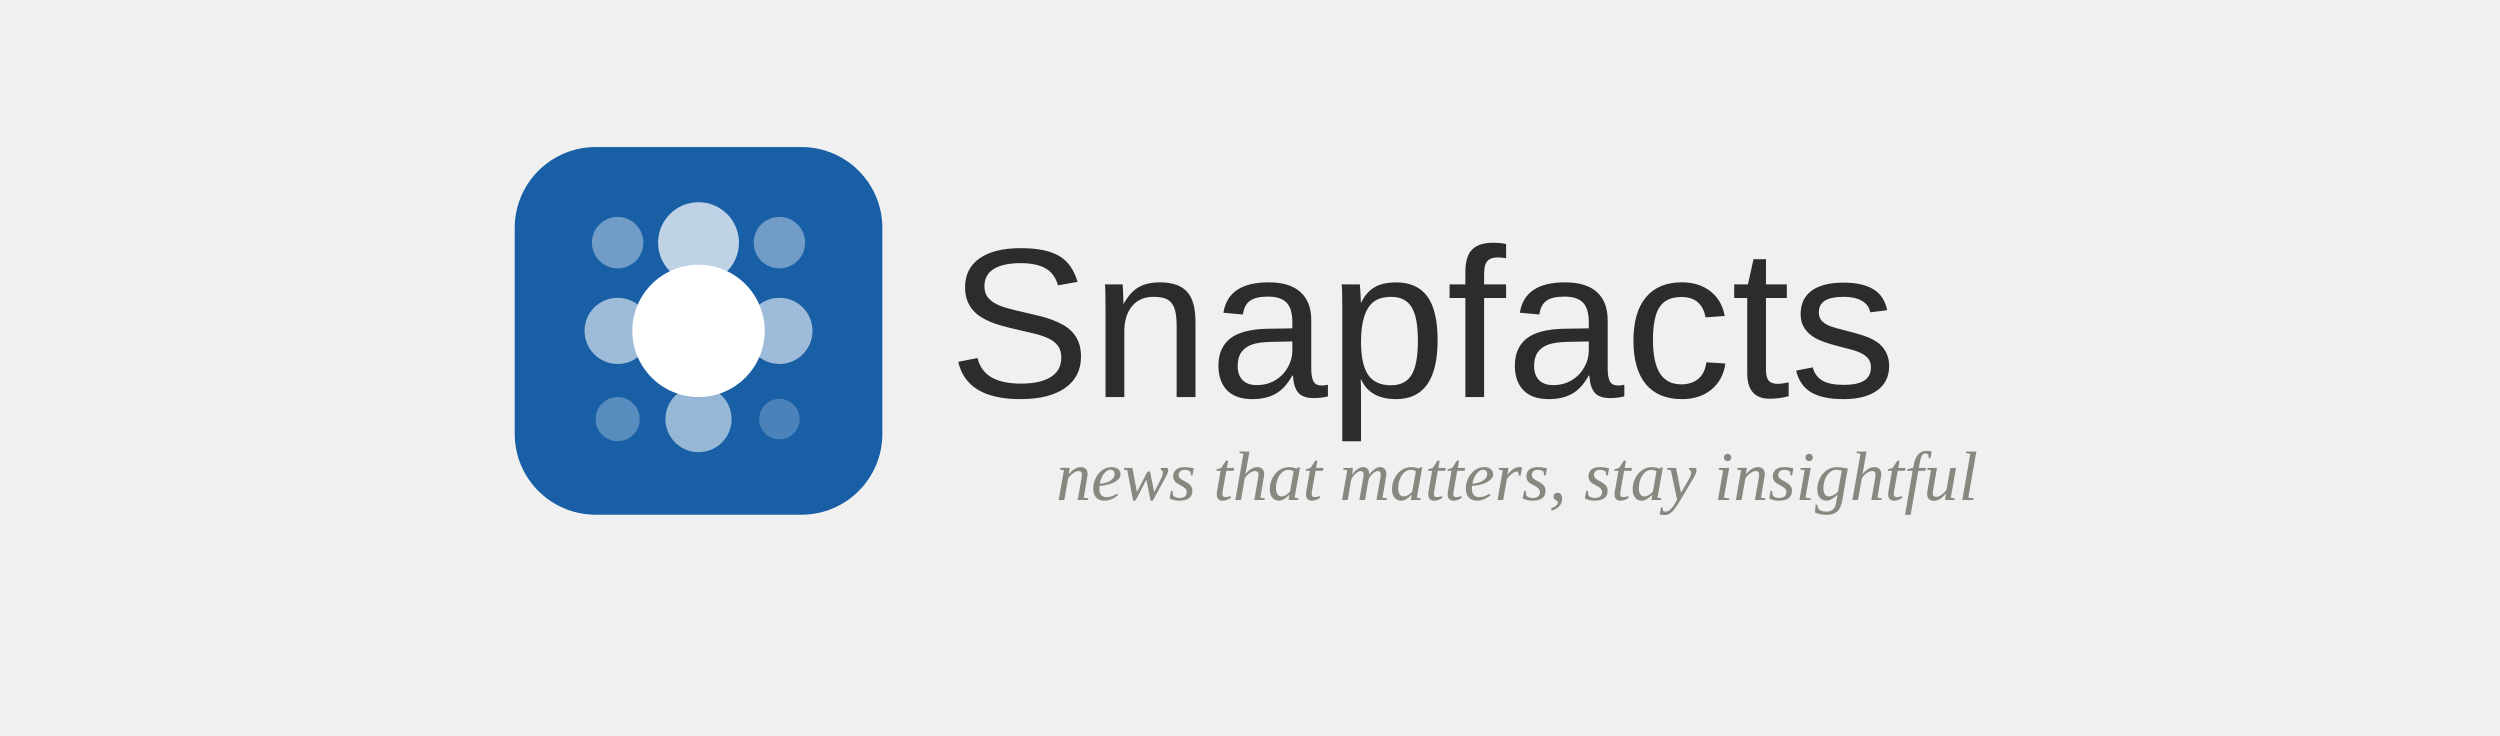
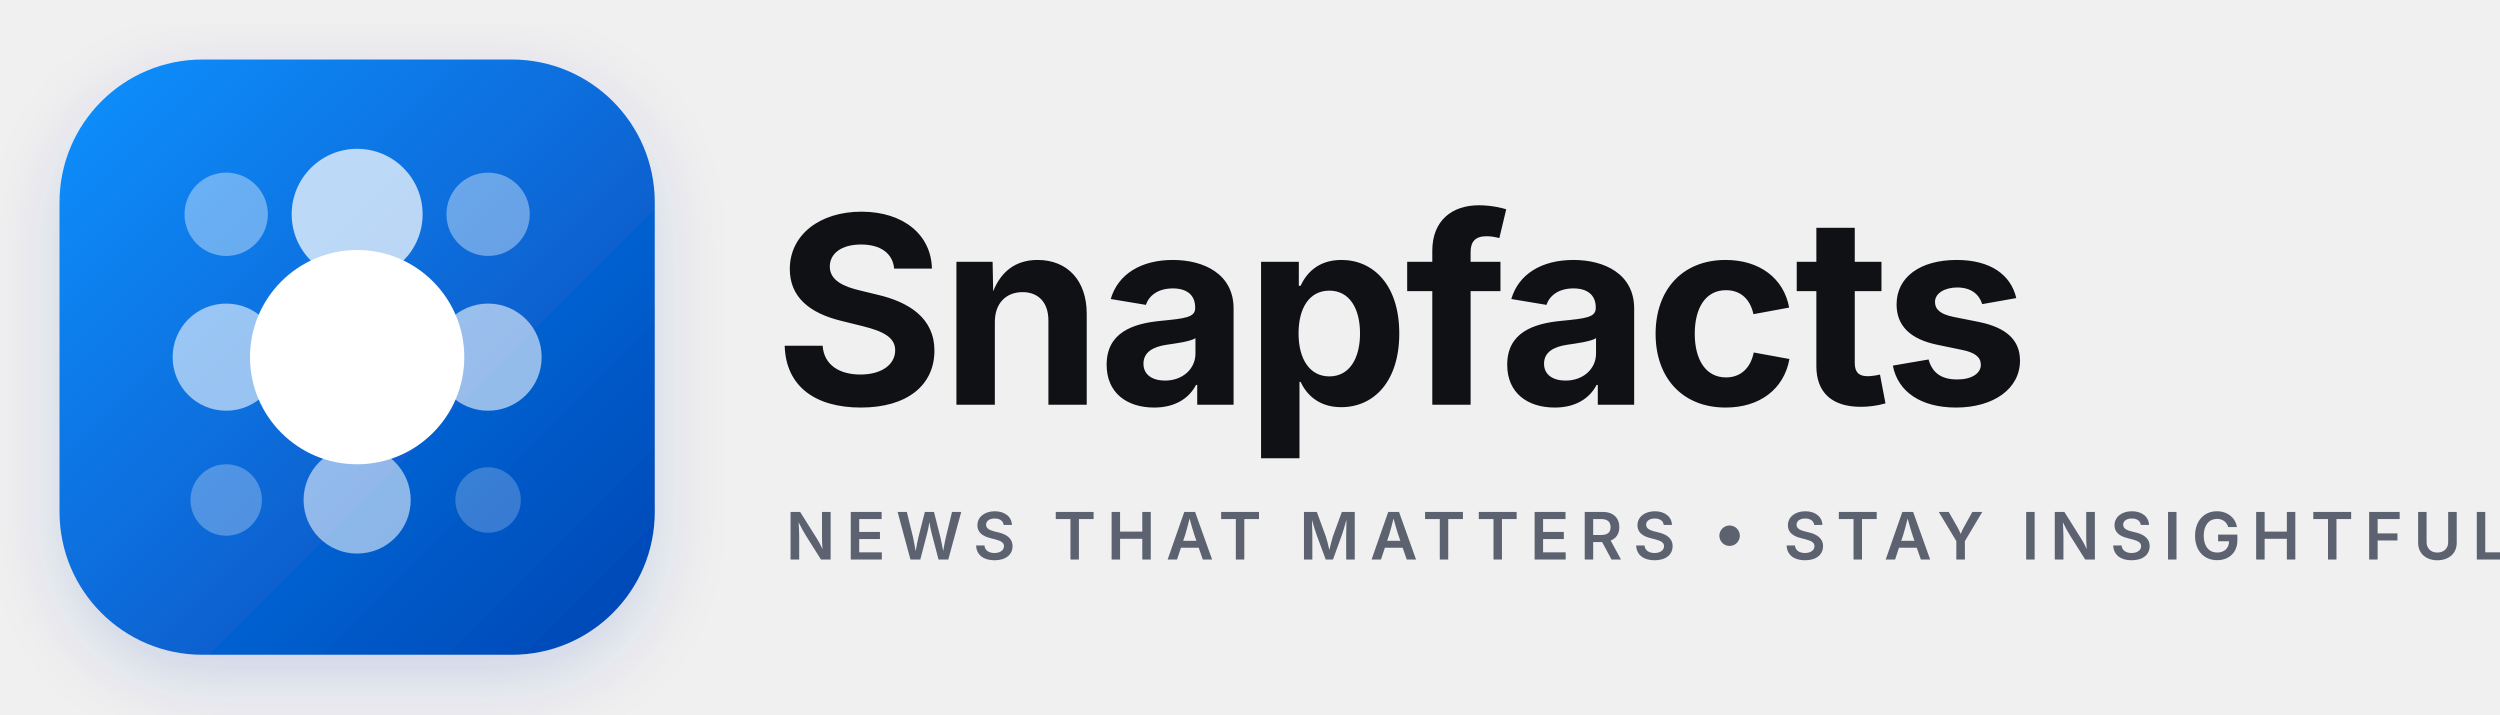
- <svg xmlns="http://www.w3.org/2000/svg" width="680" height="200" viewBox="0 0 680 200" role="img" aria-label="Snapfacts">
-   <rect x="140" y="40" width="100" height="100" rx="22" fill="#185FA5" />
-   <circle cx="168" cy="66" r="7" fill="#ffffff" opacity="0.38" />
-   <circle cx="190" cy="66" r="11" fill="#ffffff" opacity="0.72" />
-   <circle cx="212" cy="66" r="7" fill="#ffffff" opacity="0.38" />
-   <circle cx="168" cy="90" r="9" fill="#ffffff" opacity="0.58" />
-   <circle cx="190" cy="90" r="18" fill="#ffffff" />
-   <circle cx="212" cy="90" r="9" fill="#ffffff" opacity="0.58" />
-   <circle cx="168" cy="114" r="6" fill="#ffffff" opacity="0.28" />
-   <circle cx="190" cy="114" r="9" fill="#ffffff" opacity="0.55" />
-   <circle cx="212" cy="114" r="5.5" fill="#ffffff" opacity="0.22" />
-   <text x="258" y="108" font-family="Arial, Helvetica, sans-serif" font-size="58" font-weight="500" fill="#2C2C2A">Snapfacts</text>
-   <text x="538" y="136" font-family="Georgia, 'Times New Roman', serif" font-size="19" font-style="italic" fill="#888780" text-anchor="end">news that matters, stay insightful</text>
+ <svg xmlns="http://www.w3.org/2000/svg" width="420" height="120" viewBox="0 0 420 120" role="img" aria-label="Snapfacts">
+   <defs>
+     <linearGradient id="logo-gradient" x1="0%" y1="0%" x2="100%" y2="100%">
+       <stop offset="0%" stop-color="#0991ff" />
+       <stop offset="100%" stop-color="#0544b3" />
+     </linearGradient>
+     <filter id="soft-shadow" x="-20%" y="-20%" width="140%" height="140%">
+       <feDropShadow dx="0" dy="4" stdDeviation="6" flood-color="#0544b3" flood-opacity="0.16" />
+     </filter>
+   </defs>
+   <rect x="10" y="10" width="100" height="100" rx="24" fill="url(#logo-gradient)" filter="url(#soft-shadow)" />
+   <circle cx="60" cy="60" r="18" fill="#ffffff" />
+   <circle cx="60" cy="36" r="11" fill="#ffffff" opacity="0.72" />
+   <circle cx="60" cy="84" r="9" fill="#ffffff" opacity="0.55" />
+   <circle cx="38" cy="60" r="9" fill="#ffffff" opacity="0.58" />
+   <circle cx="82" cy="60" r="9" fill="#ffffff" opacity="0.58" />
+   <circle cx="38" cy="36" r="7" fill="#ffffff" opacity="0.38" />
+   <circle cx="82" cy="36" r="7" fill="#ffffff" opacity="0.38" />
+   <circle cx="38" cy="84" r="6" fill="#ffffff" opacity="0.28" />
+   <circle cx="82" cy="84" r="5.5" fill="#ffffff" opacity="0.22" />
+   <text x="130" y="68" font-family="'Space Grotesk', -apple-system, sans-serif" font-size="44" font-weight="700" fill="#0f1115" letter-spacing="-0.02em">Snapfacts</text>
+   <text x="132" y="94" font-family="'Inter', -apple-system, sans-serif" font-size="11" font-weight="600" fill="#5c6270" letter-spacing="0.16em">NEWS THAT MATTERS  •  STAY INSIGHTFUL</text>
</svg>
